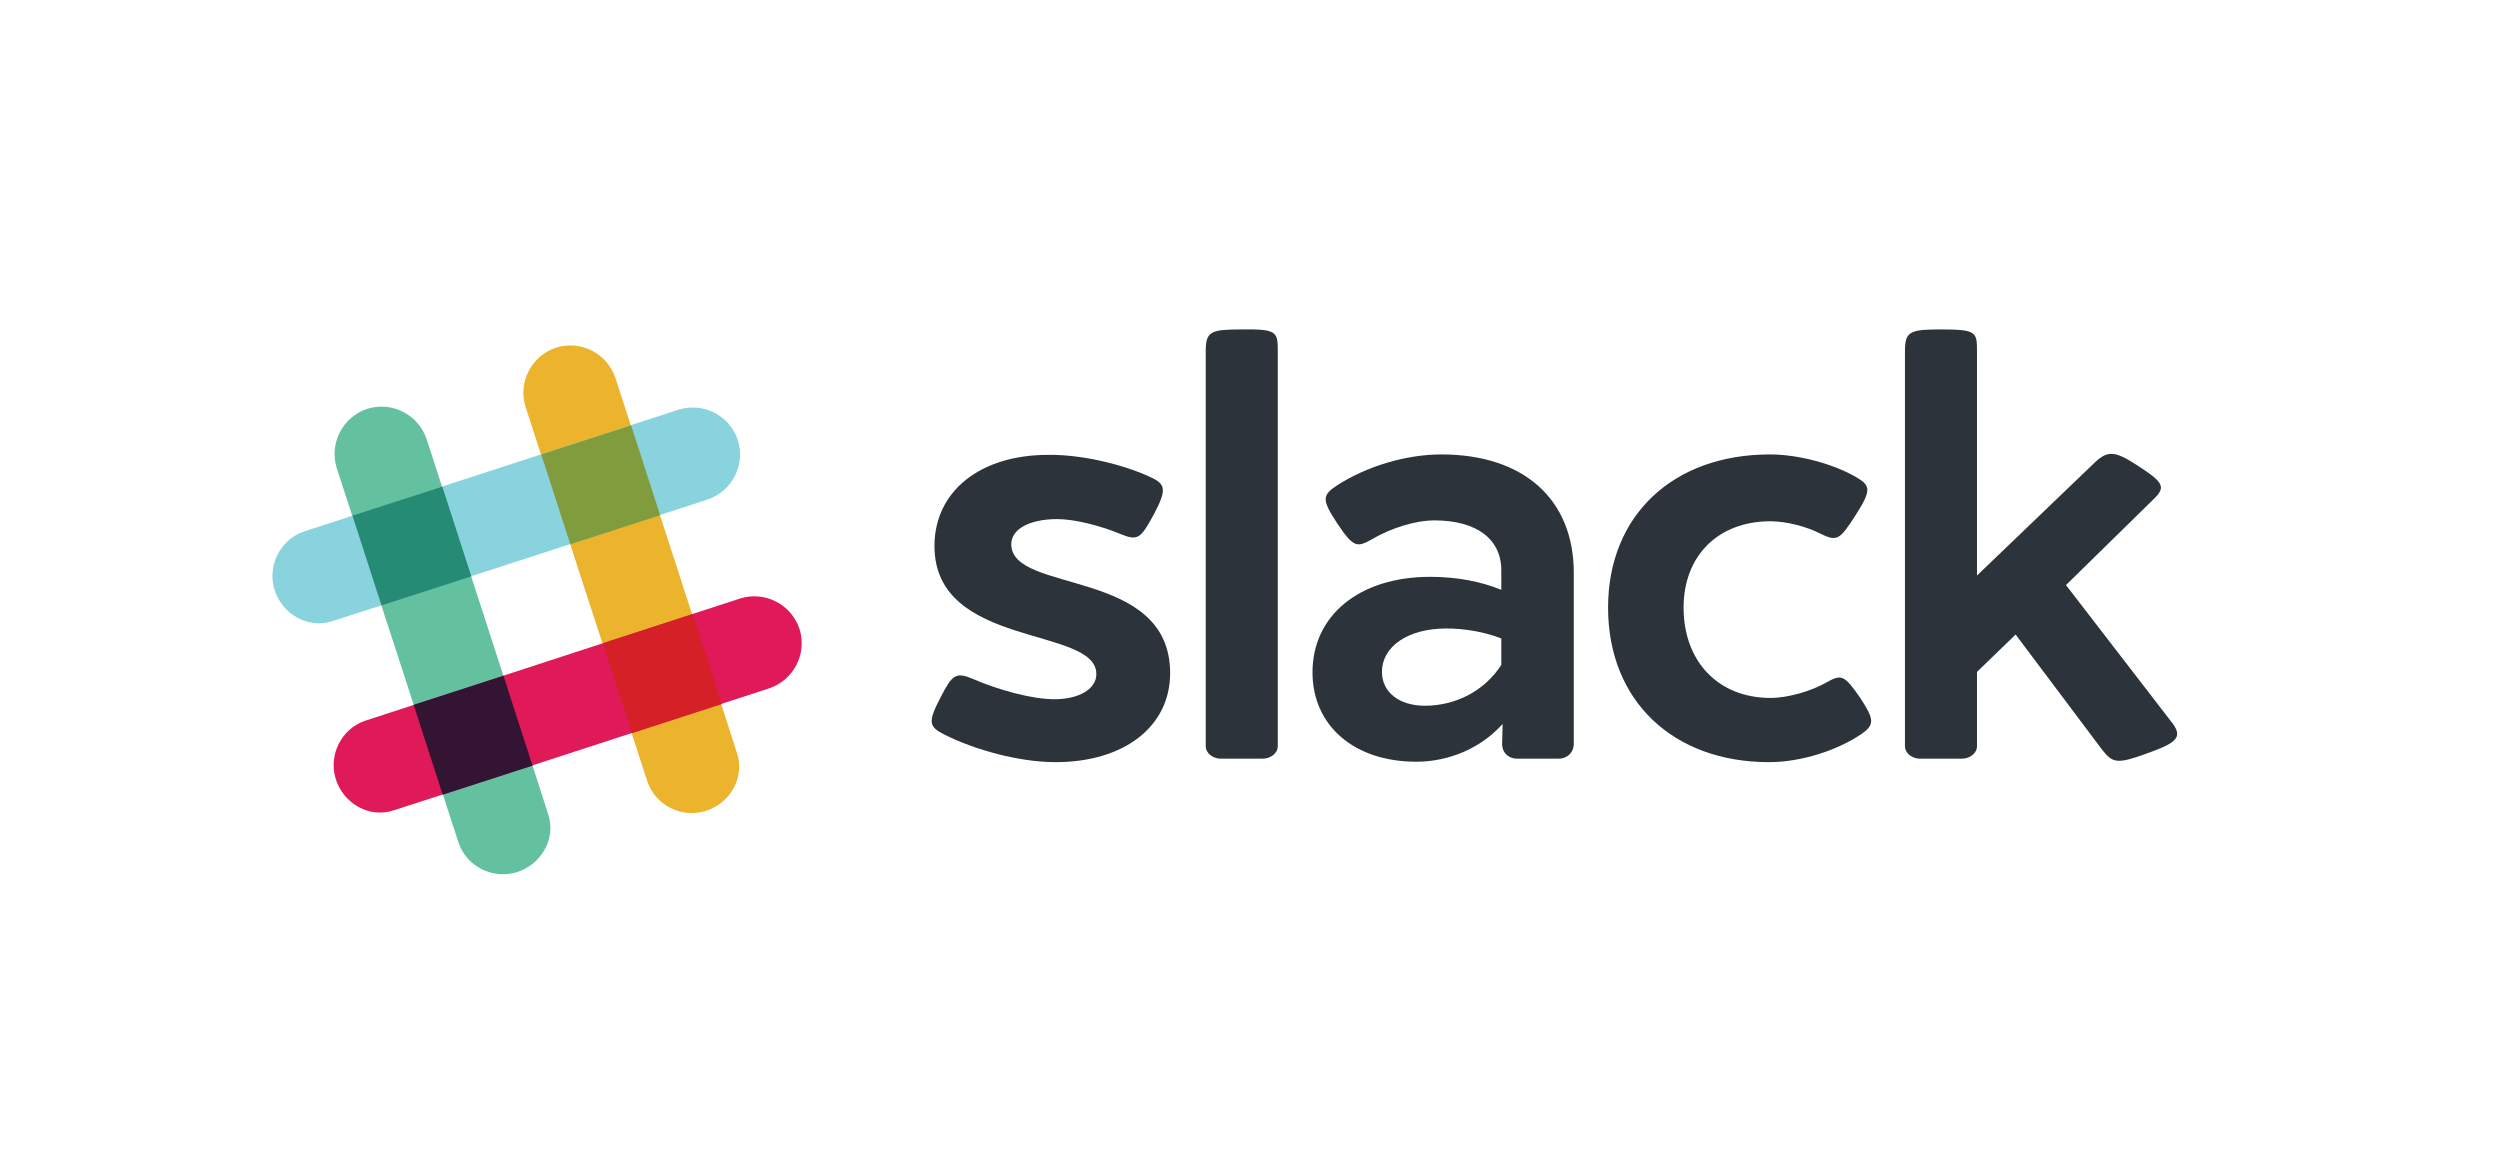
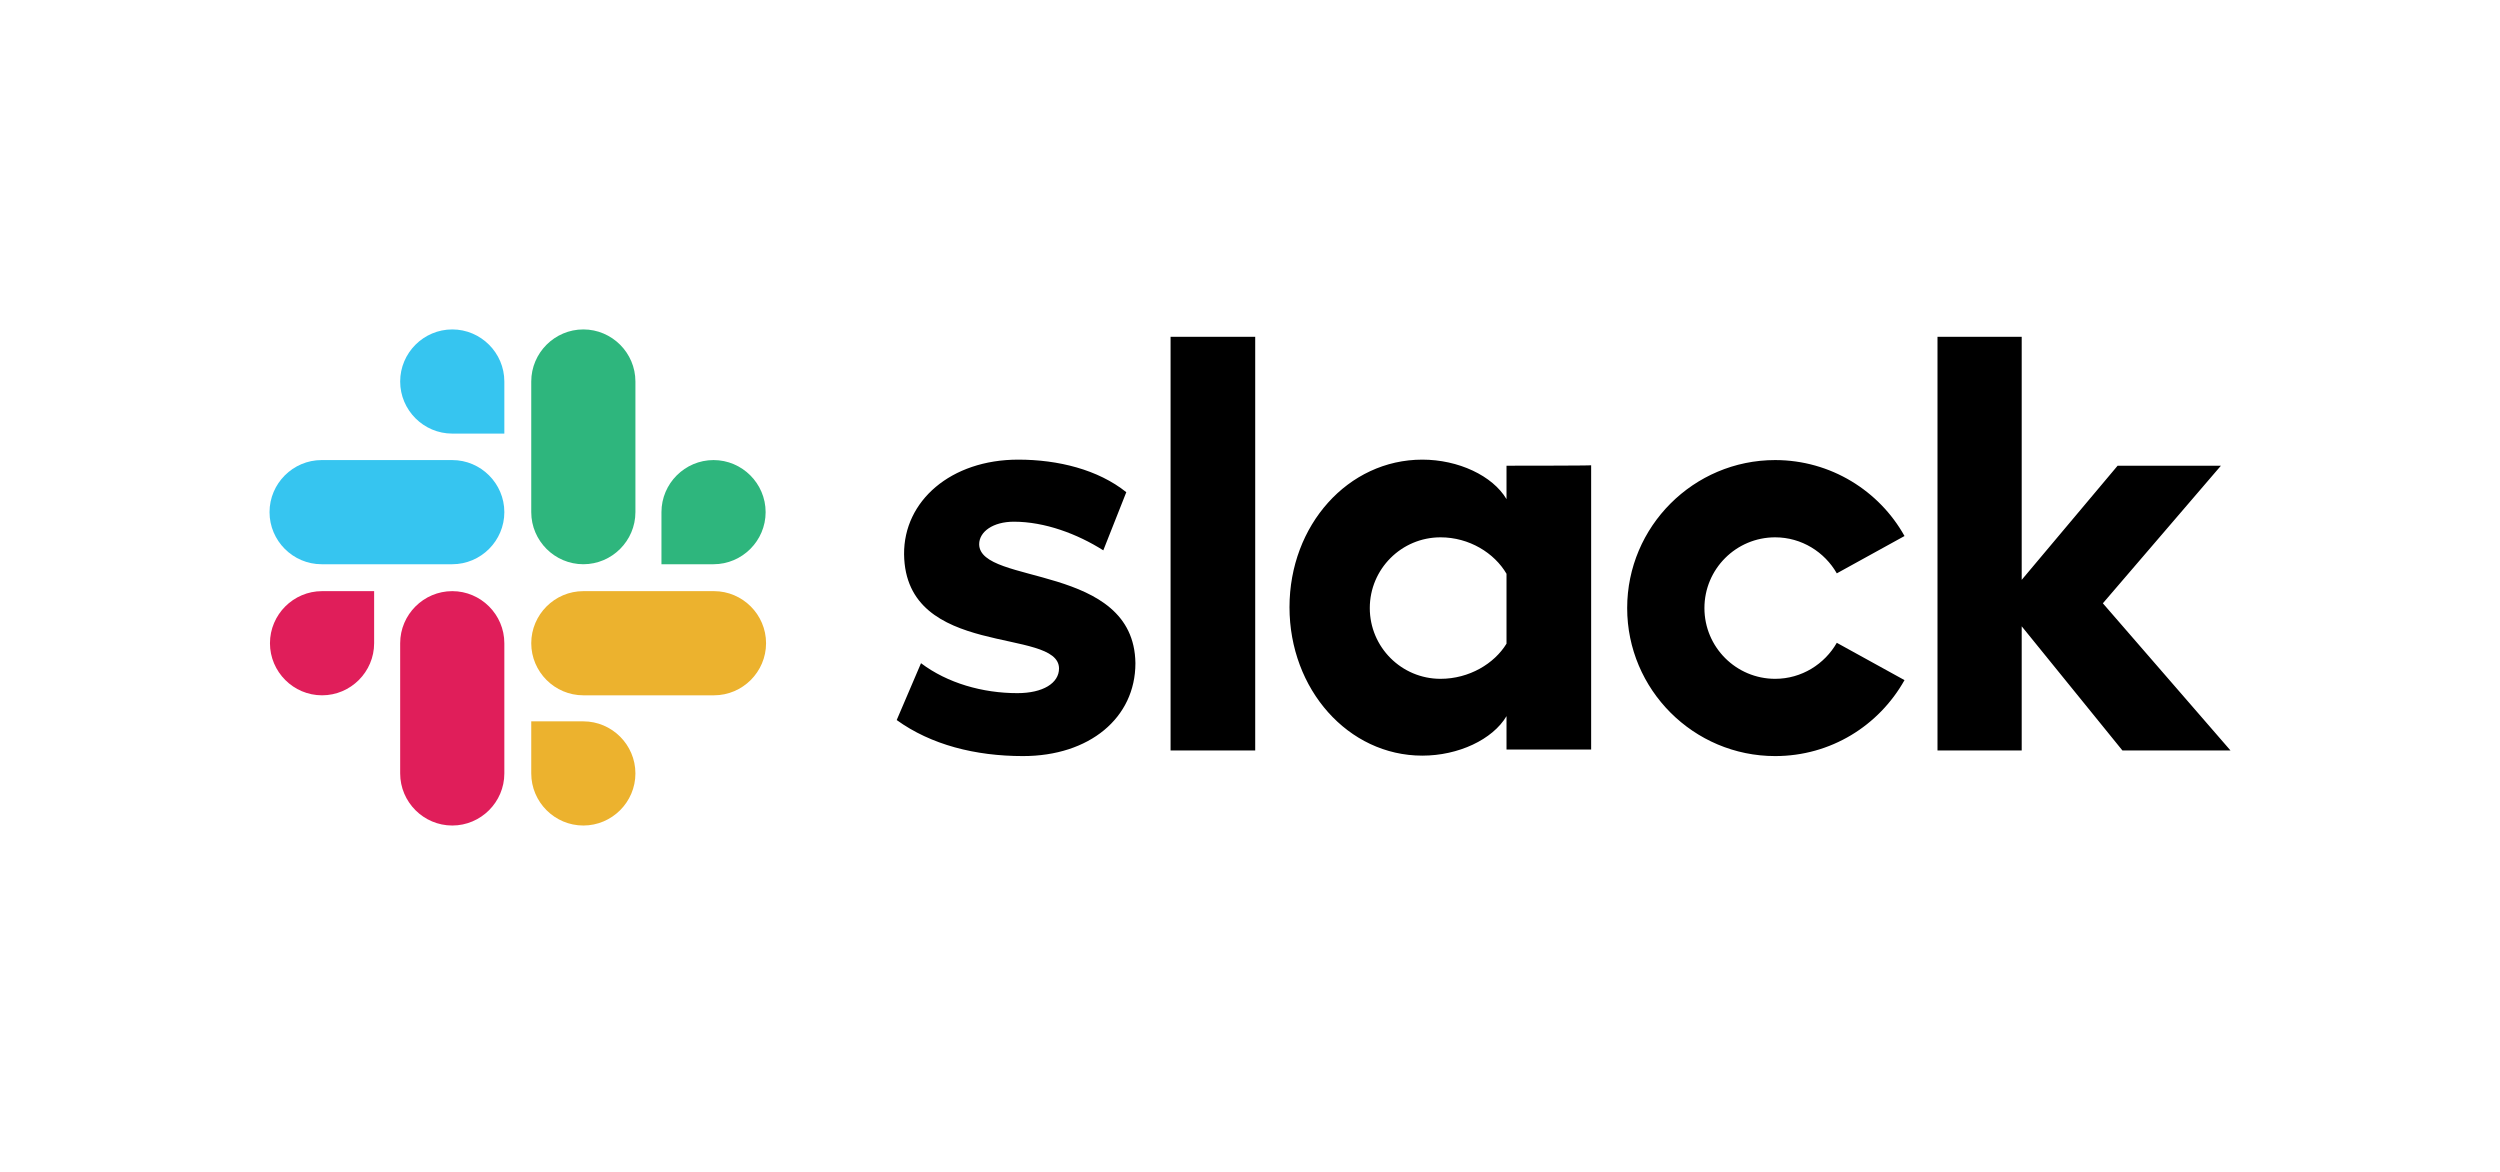
- <svg xmlns="http://www.w3.org/2000/svg" version="1.1" id="Layer_1" x="0px" y="0px" viewBox="0 0 576 270" style="enable-background:new 0 0 576 270;" xml:space="preserve">
-   <style type="text/css">
- 	.st0{fill:#ECB32D;}
- 	.st1{fill:#63C1A0;}
- 	.st2{fill:#E01A59;}
- 	.st3{fill:#331433;}
- 	.st4{fill:#D62027;}
- 	.st5{fill:#89D3DF;}
- 	.st6{fill:#258B74;}
- 	.st7{fill:#819C3C;}
- 	.st8{fill:#2D333A;}
- </style>
+ <svg xmlns="http://www.w3.org/2000/svg" version="1.1" id="Layer_1" x="0" y="0" viewBox="0 0 576 270" xml:space="preserve">
+   <style>.st0{fill:#e01e5a}.st1{fill:#36c5f0}.st2{fill:#2eb67d}.st3{fill:#ecb22e}</style>
+   <path d="M206.6 165.9l5.6-13.1c6.1 4.6 14.2 6.9 22.2 6.9 5.9 0 9.6-2.3 9.6-5.7-.1-9.6-35.4-2.1-35.7-26.3-.1-12.3 10.8-21.8 26.3-21.8 9.2 0 18.4 2.3 24.9 7.5l-5.3 13.4c-6-3.8-13.5-6.6-20.6-6.6-4.8 0-8 2.3-8 5.2.1 9.5 35.7 4.3 36 27.4 0 12.6-10.6 21.4-25.9 21.4-11 0-21.2-2.6-29.1-8.3M423.2 148.1c-2.8 4.9-8.1 8.3-14.2 8.3-9 0-16.3-7.3-16.3-16.3s7.3-16.3 16.3-16.3c6.1 0 11.4 3.4 14.2 8.3l15.6-8.6c-5.8-10.4-17-17.5-29.8-17.5-18.8 0-34.1 15.3-34.1 34.1s15.3 34.1 34.1 34.1c12.8 0 23.9-7 29.8-17.5l-15.6-8.6zM269.7 77.6h19.5v95.3h-19.5zM446.4 77.6v95.3h19.4v-28.6l23.2 28.6h24.9L484.5 139l27.2-31.7h-23.8l-22.1 26.3v-56zM347.1 148.3c-2.8 4.6-8.6 8.1-15.2 8.1-9 0-16.3-7.3-16.3-16.3s7.3-16.3 16.3-16.3c6.6 0 12.4 3.6 15.2 8.4v16.1zm0-41v7.7c-3.2-5.4-11.1-9.1-19.4-9.1-17.1 0-30.6 15.1-30.6 34s13.5 34.2 30.6 34.2c8.3 0 16.2-3.7 19.4-9.1v7.7h19.5v-65.5c-.1.1-19.5.1-19.5.1z" />
  <g>
+     <path class="st0" d="M86.2 148.2c0 6.6-5.4 12-12 12s-12-5.4-12-12 5.4-12 12-12h12v12zM92.2 148.2c0-6.6 5.4-12 12-12s12 5.4 12 12v30c0 6.6-5.4 12-12 12s-12-5.4-12-12v-30z" />
+     <path class="st1" d="M104.2 99.9c-6.6 0-12-5.4-12-12s5.4-12 12-12 12 5.4 12 12v12h-12zM104.2 106c6.6 0 12 5.4 12 12s-5.4 12-12 12H74.1c-6.6 0-12-5.4-12-12s5.4-12 12-12h30.1z" />
    <g>
-       <path class="st0" d="M141.8,87.1c-1.9-5.7-8-8.8-13.7-7c-5.7,1.9-8.8,8-7,13.7l28.1,86.4c1.9,5.3,7.7,8.3,13.2,6.7    c5.8-1.7,9.3-7.8,7.4-13.4C169.8,173.3,141.8,87.1,141.8,87.1z" />
-       <path class="st1" d="M98.3,101.2c-1.9-5.7-8-8.8-13.7-7c-5.7,1.9-8.8,8-7,13.7l28.1,86.4c1.9,5.3,7.7,8.3,13.2,6.7    c5.8-1.7,9.3-7.8,7.4-13.4C126.3,187.4,98.3,101.2,98.3,101.2z" />
-       <path class="st2" d="M177.2,158.6c5.7-1.9,8.8-8,7-13.7c-1.9-5.7-8-8.8-13.7-7L84,166.1c-5.3,1.9-8.3,7.7-6.7,13.2    c1.7,5.8,7.8,9.3,13.4,7.4C90.9,186.7,177.2,158.6,177.2,158.6z" />
-       <path class="st3" d="M102,183.1c5.6-1.8,12.9-4.2,20.7-6.7c-1.8-5.6-4.2-12.9-6.7-20.7l-20.7,6.7L102,183.1z" />
-       <path class="st4" d="M145.6,168.9c7.8-2.5,15.1-4.9,20.7-6.7c-1.8-5.6-4.2-12.9-6.7-20.7l-20.7,6.7L145.6,168.9z" />
-       <path class="st5" d="M163,115.1c5.7-1.9,8.8-8,7-13.7c-1.9-5.7-8-8.8-13.7-7l-86.4,28.1c-5.3,1.9-8.3,7.7-6.7,13.2    c1.7,5.8,7.8,9.3,13.4,7.4C76.8,143.1,163,115.1,163,115.1z" />
-       <path class="st6" d="M87.9,139.5c5.6-1.8,12.9-4.2,20.7-6.7c-2.5-7.8-4.9-15.1-6.7-20.7l-20.7,6.7L87.9,139.5z" />
-       <path class="st7" d="M131.4,125.4c7.8-2.5,15.1-4.9,20.7-6.7c-2.5-7.8-4.9-15.1-6.7-20.7l-20.7,6.7L131.4,125.4z" />
+       <path class="st2" d="M152.4 118c0-6.6 5.4-12 12-12s12 5.4 12 12-5.4 12-12 12h-12v-12zM146.4 118c0 6.6-5.4 12-12 12s-12-5.4-12-12V87.9c0-6.6 5.4-12 12-12s12 5.4 12 12V118z" />
+     </g>
+     <g>
+       <path class="st3" d="M134.4 166.2c6.6 0 12 5.4 12 12s-5.4 12-12 12-12-5.4-12-12v-12h12zM134.4 160.2c-6.6 0-12-5.4-12-12s5.4-12 12-12h30.1c6.6 0 12 5.4 12 12s-5.4 12-12 12h-30.1z" />
    </g>
  </g>
-   <path class="st8" d="M264.8,109.8c3.8,1.7,4.1,2.9,1.1,8.6c-3.1,5.8-3.8,6.2-7.6,4.7c-4.7-2-10.8-3.5-14.7-3.5  c-6.4,0-10.6,2.3-10.6,5.8c0,11.5,36.6,5.3,36.6,29.7c0,12.3-10.6,20.5-26.4,20.5c-8.3,0-18.6-2.8-25.7-6.4  c-3.5-1.8-3.8-2.8-0.7-8.7c2.6-5.1,3.5-5.7,7.3-4.1c6,2.6,13.7,4.7,18.8,4.7c5.8,0,9.7-2.4,9.7-5.8c0-11.1-37.3-5.8-37.3-29.5  c0-12.6,10.5-21,26.2-21C249.1,104.7,258.4,106.9,264.8,109.8z" />
-   <path class="st8" d="M294.4,80.8v91.2c0,1.4-1.5,2.8-3.5,2.8h-9.6c-2.1,0-3.5-1.5-3.5-2.8V80.8c0-4.5,1.3-4.9,8.3-4.9  C294.1,75.8,294.4,76.4,294.4,80.8z" />
-   <path class="st8" d="M362.6,132v39.3c0,2.1-1.5,3.5-3.5,3.5h-9.5c-2.2,0-3.7-1.6-3.5-3.8l0.1-4.2c-5.1,5.7-12.5,8.7-19.9,8.7  c-14.3,0-23.9-8.3-23.9-20.6c0-13.1,10.8-22,27.1-22c6.2,0,11.8,1.1,16.4,3v-4.5c0-7.2-5.7-11.5-15.4-11.5c-4.5,0-10.1,1.8-14.5,4.4  c-3.4,1.9-4.2,1.8-7.9-3.7c-3.6-5.5-3.5-6.5,0-8.8c6.7-4.3,15.7-7.1,24-7.1C350.8,104.7,362.6,114.8,362.6,132z M318.4,154.8  c0,4.7,4,7.8,9.9,7.8c7.2,0,13.8-3.5,17.6-9.4v-6.1c-3.8-1.5-8.5-2.3-12.6-2.3C324.3,144.8,318.4,149,318.4,154.8z" />
-   <path class="st8" d="M427.6,109.9c3.5,2,3.6,3.1-0.2,9c-3.6,5.6-4.2,5.9-8.1,4c-2.9-1.5-7.6-2.8-11.4-2.8c-12,0-20,7.9-20,19.9  c0,12.4,8,20.8,20,20.8c4.2,0,9.4-1.6,12.8-3.5c3.5-2,4.2-1.9,7.9,3.5c3.3,5,3.3,6.2,0.3,8.3c-5.4,3.7-13.8,6.5-21.3,6.5  c-22.2,0-37.1-14.2-37.1-35.6c0-21.2,14.9-35.3,37.3-35.3C414.6,104.7,422.6,107,427.6,109.9z" />
-   <path class="st8" d="M500.2,166.2c2.8,3.5,1.7,4.8-5.3,7.3c-7.1,2.6-8.1,2.4-10.6-0.8l-19.9-26.5l-8.9,8.6v17.2  c0,1.4-1.5,2.8-3.5,2.8h-9.6c-2.1,0-3.5-1.5-3.5-2.8V80.8c0-4.5,1.3-4.9,8.3-4.9c8.1,0,8.3,0.6,8.3,4.9v51.8l27.2-26.1  c3-2.8,4.7-2.6,10,0.9c5.9,3.8,6.3,4.9,3.5,7.6L476,134.8L500.2,166.2z" />
</svg>
